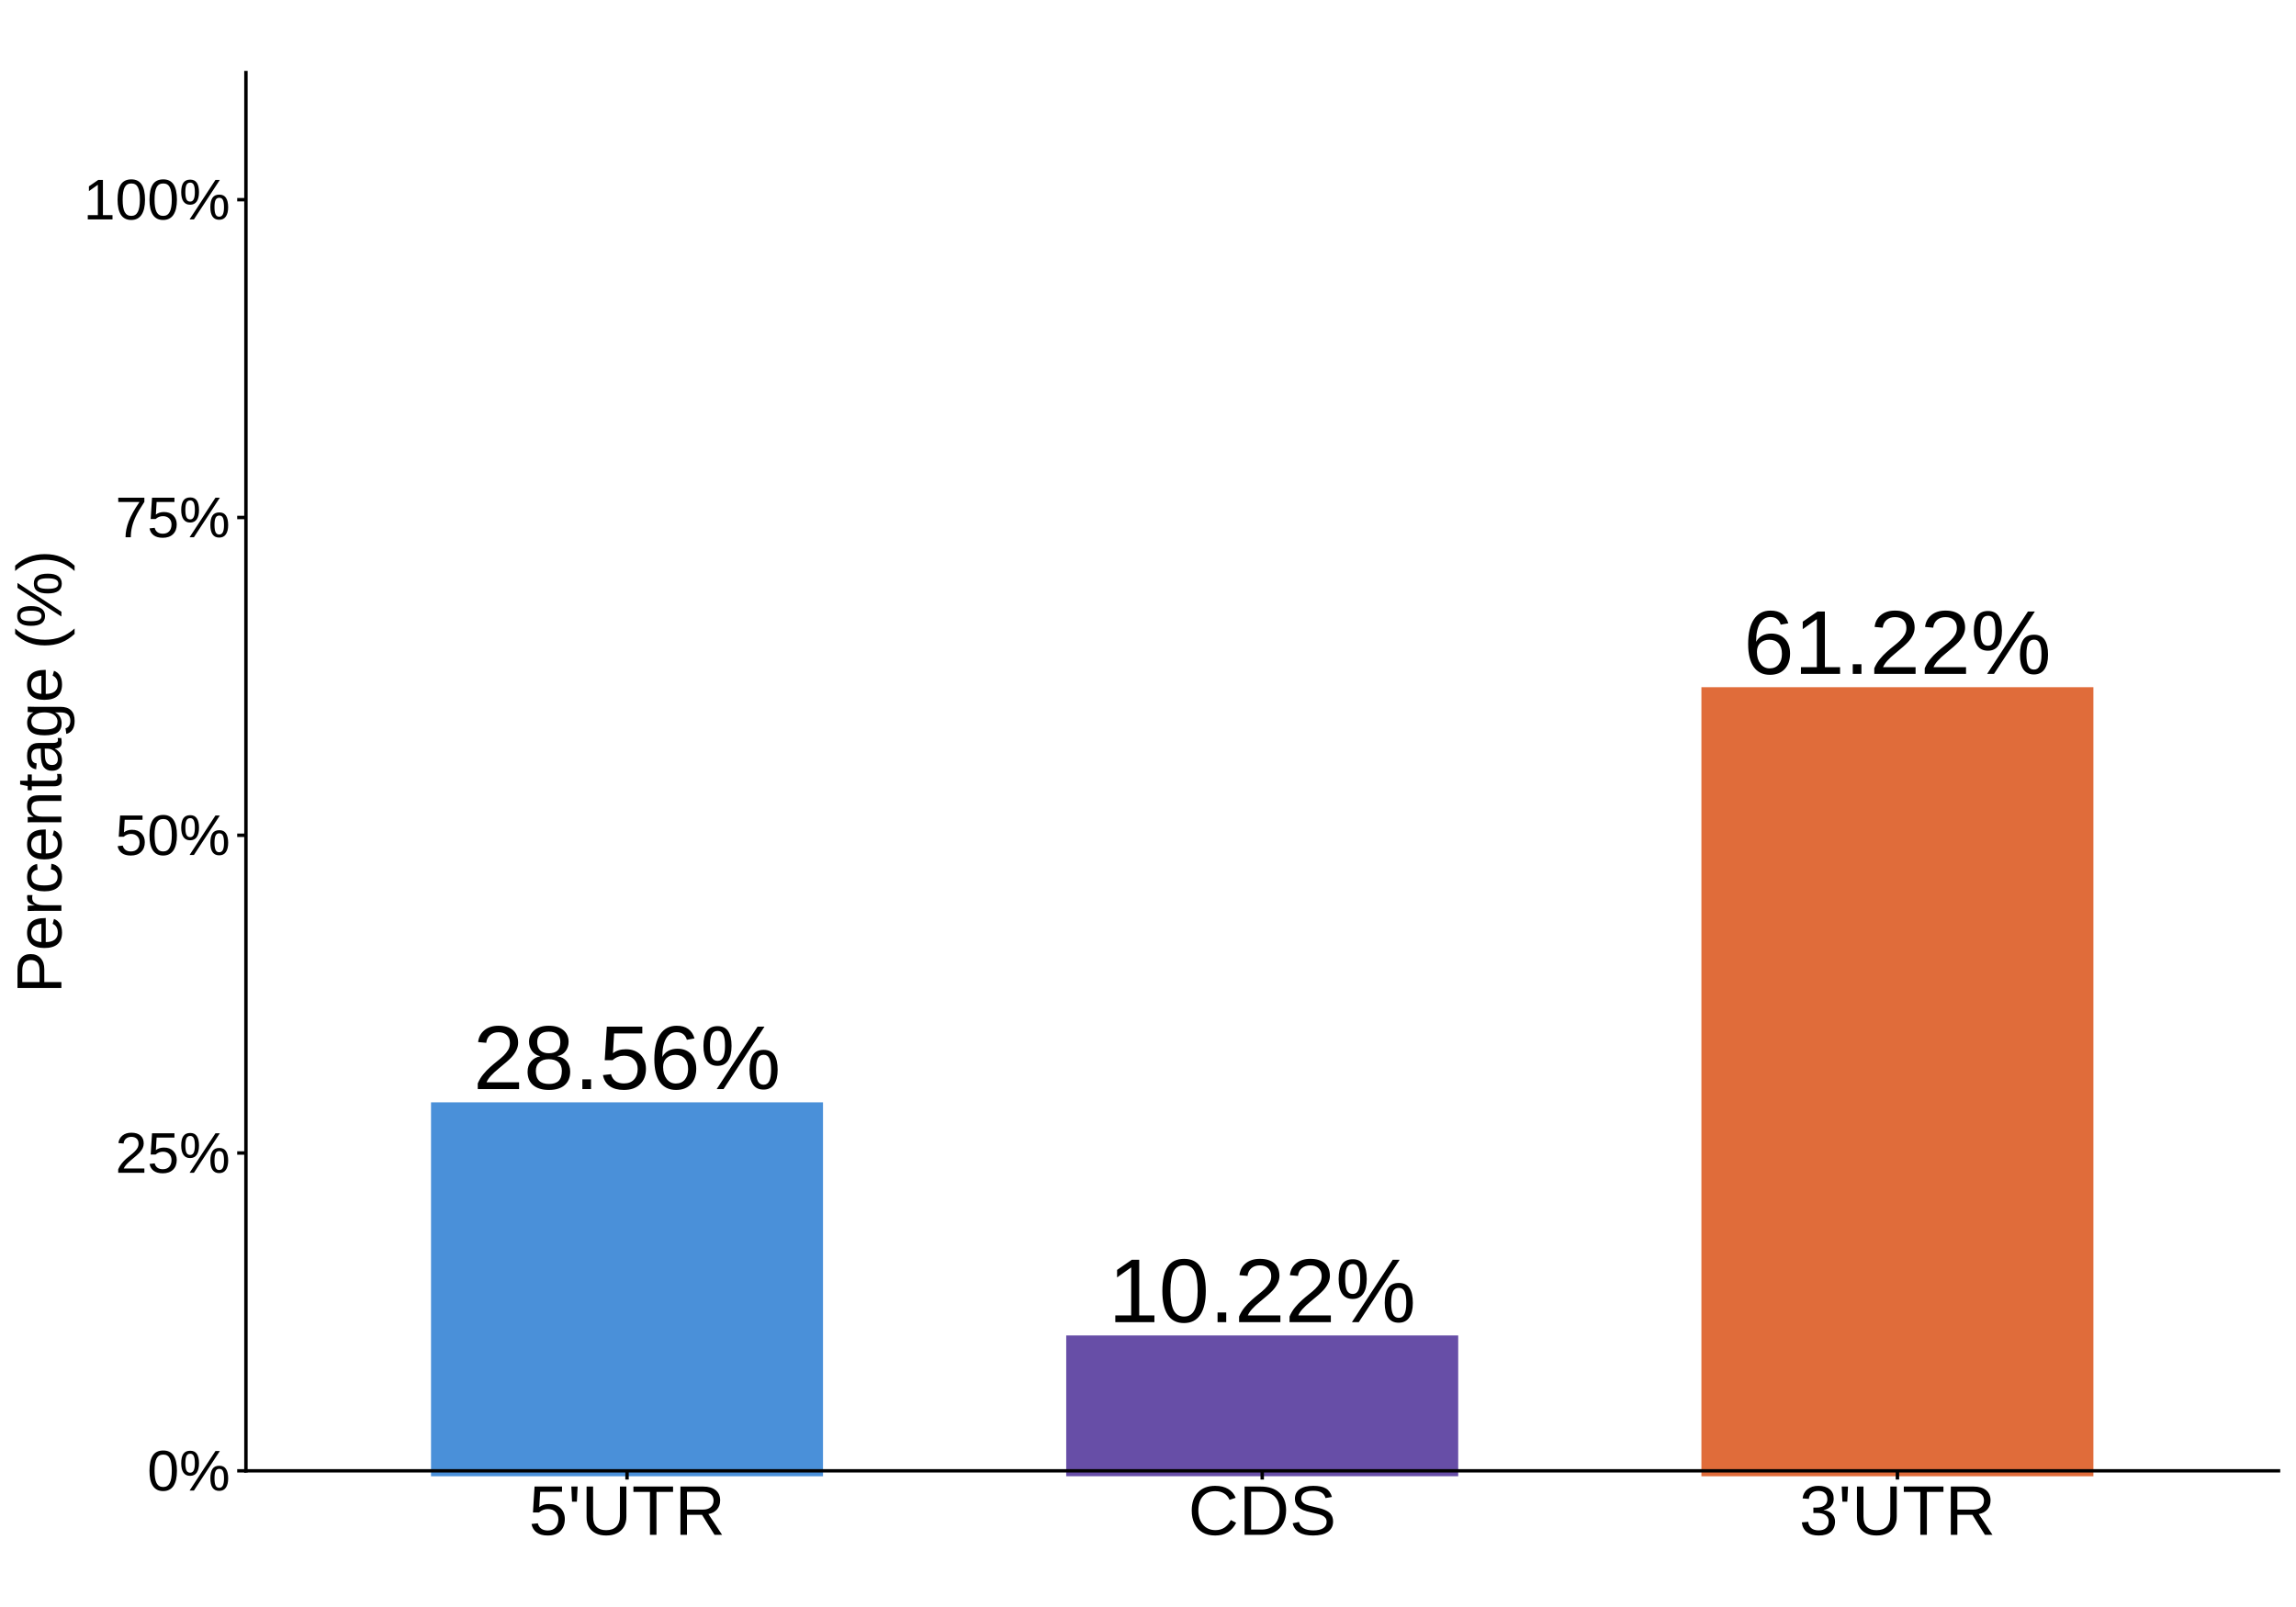
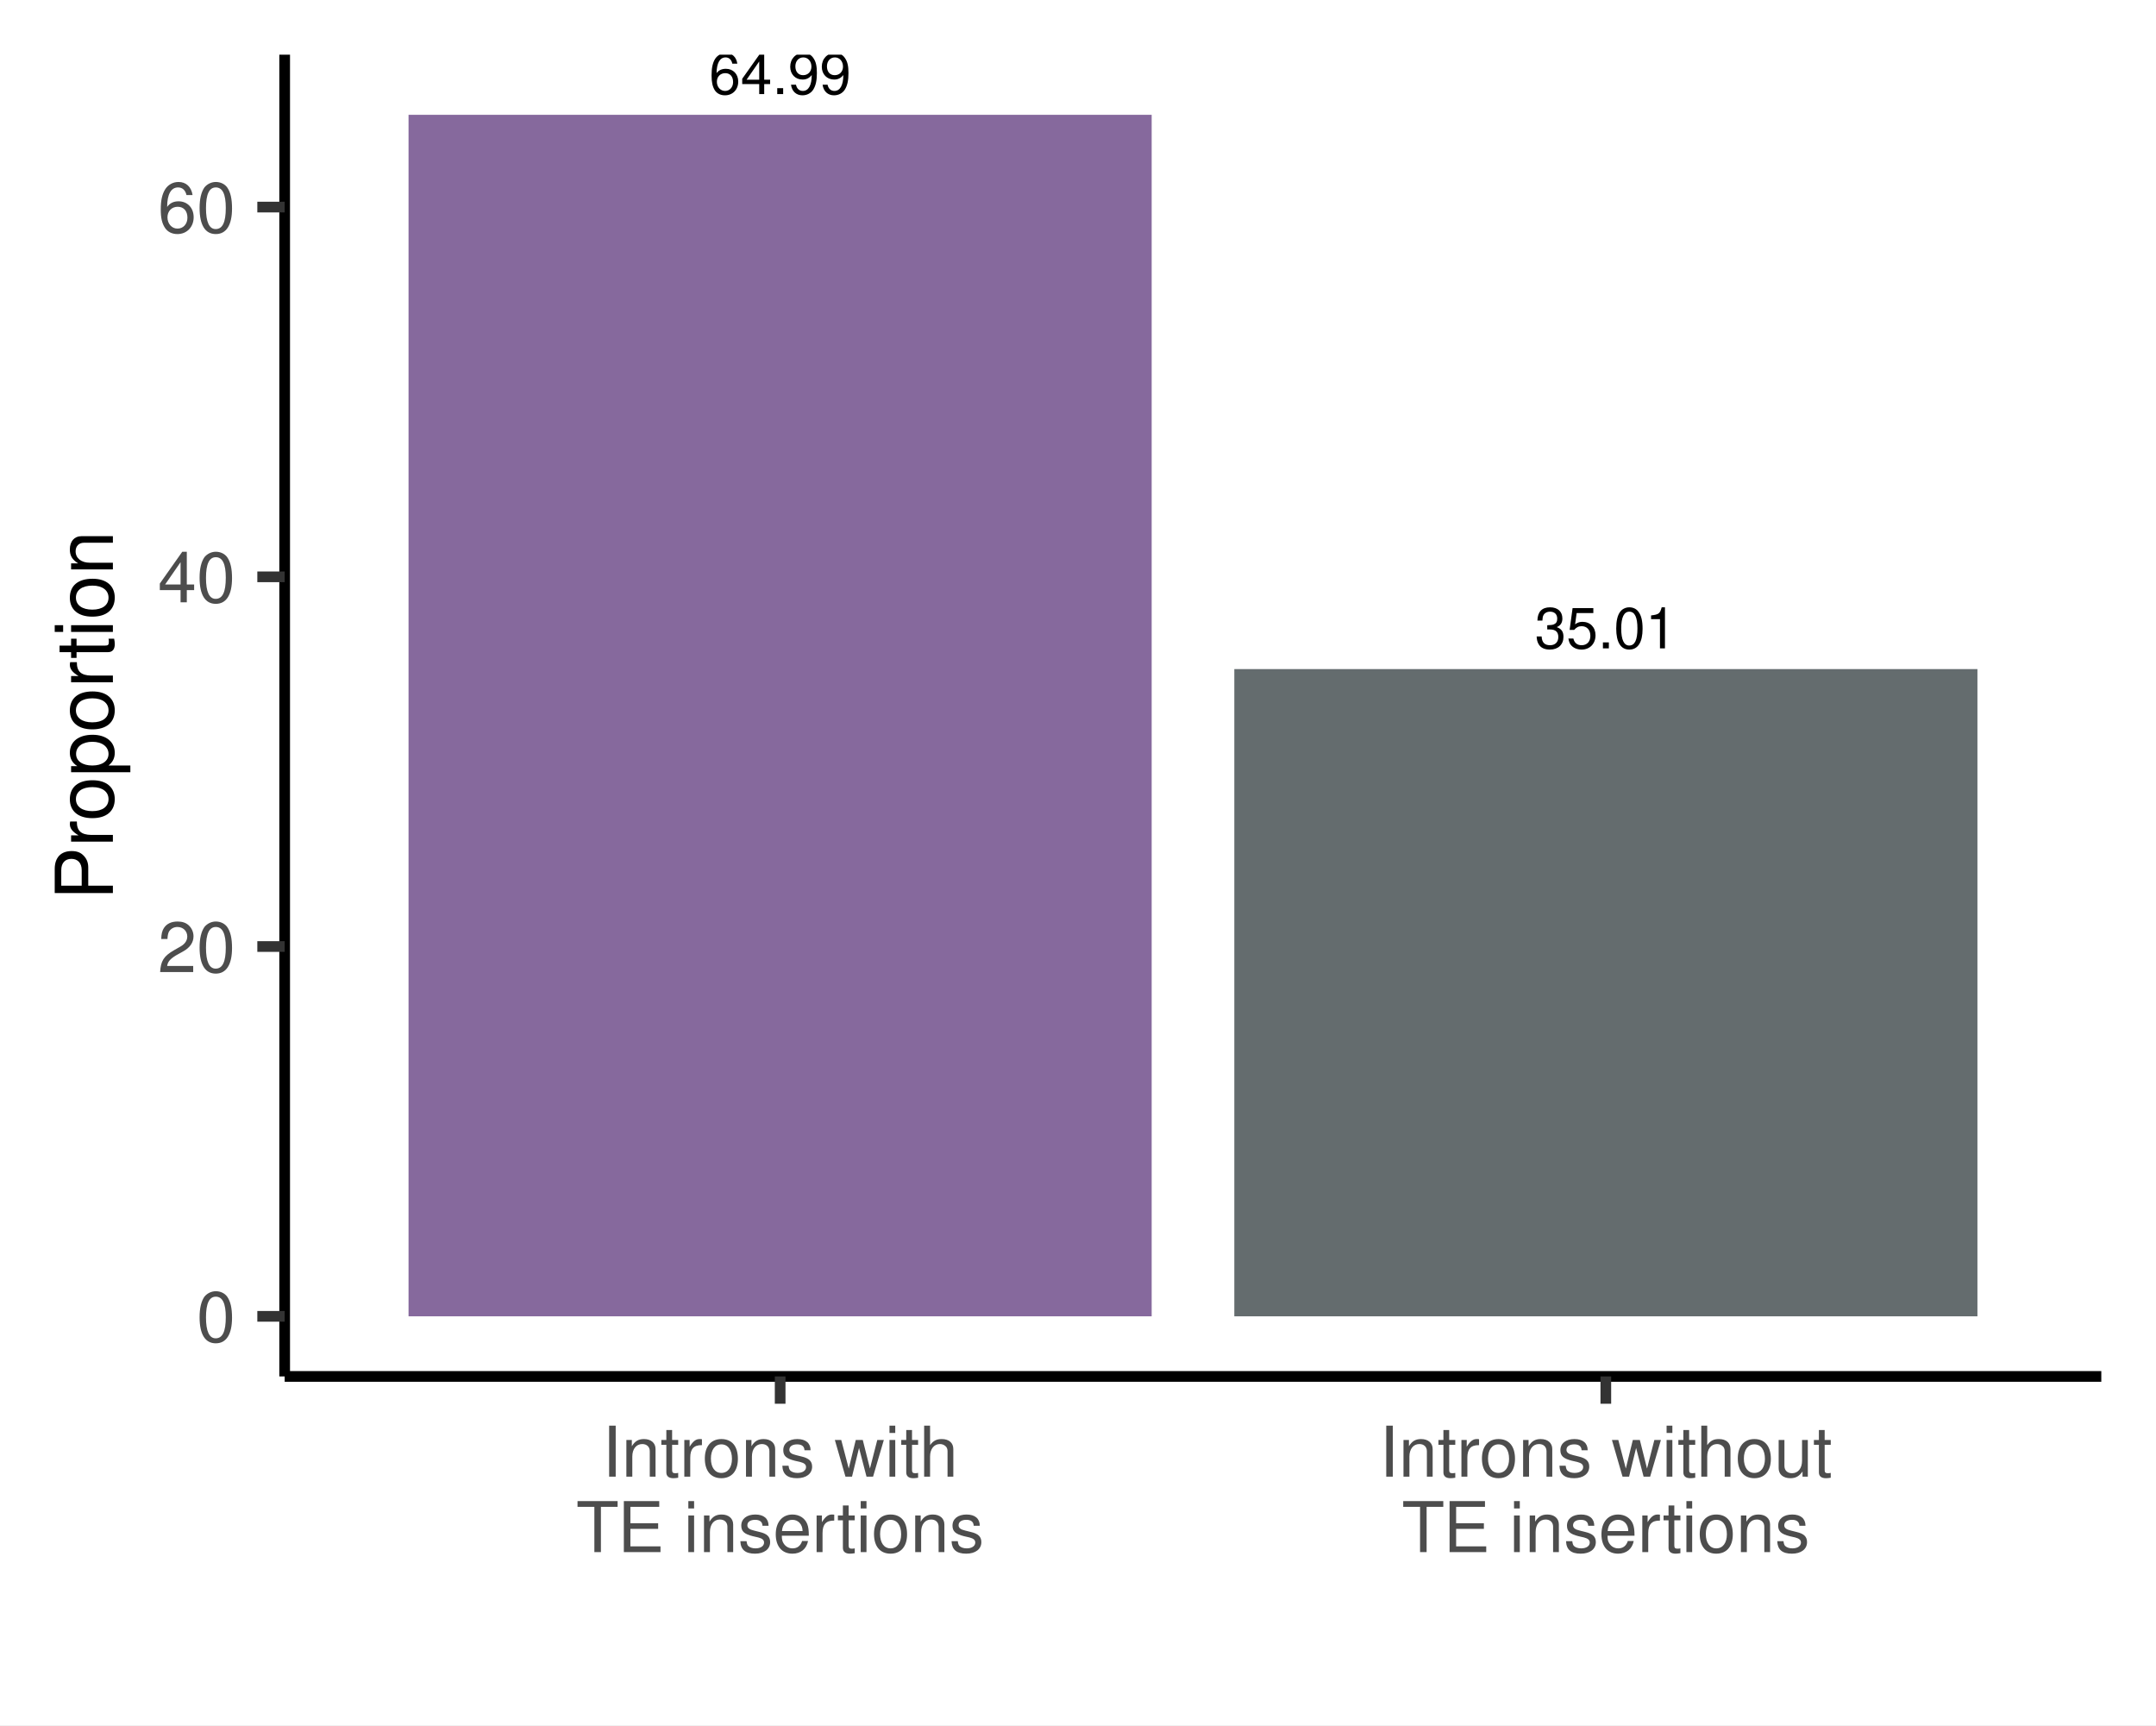
- <svg xmlns="http://www.w3.org/2000/svg" width="720.00pt" height="504.00pt" viewBox="0 0 720.00 504.00">
-   <g class="svglite">
-     <defs>
-       <style type="text/css">
+ <svg xmlns="http://www.w3.org/2000/svg" class="svglite" width="216.00pt" height="172.80pt" viewBox="0 0 216.00 172.80">
+   <defs>
+     <style type="text/css">
    .svglite line, .svglite polyline, .svglite polygon, .svglite path, .svglite rect, .svglite circle {
      fill: none;
      stroke: #000000;
      stroke-linecap: round;
      stroke-linejoin: round;
      stroke-miterlimit: 10.00;
    }
    .svglite text {
      white-space: pre;
    }
-     .svglite g.glyphgroup path {
-       fill: inherit;
-       stroke: none;
-     }
  </style>
-     </defs>
-     <rect width="100%" height="100%" style="stroke: none; fill: #FFFFFF;" />
-     <defs>
-       <clipPath id="cpMC4wMHw3MjAuMDB8MC4wMHw1MDQuMDA=">
-         <rect x="0.00" y="0.00" width="720.00" height="504.00" />
-       </clipPath>
-     </defs>
-     <g clip-path="url(#cpMC4wMHw3MjAuMDB8MC4wMHw1MDQuMDA=)">
-       <rect x="0.00" y="0.00" width="720.00" height="504.00" style="stroke-width: 1.07; stroke: #FFFFFF; fill: #FFFFFF;" />
-       <rect x="77.12" y="22.77" width="637.40" height="438.52" style="stroke-width: 1.07; stroke: none; fill: #FFFFFF;" />
-       <rect x="535.25" y="217.23" width="119.51" height="244.06" style="stroke-width: 3.41; stroke: #E06C3A; stroke-linecap: butt; stroke-linejoin: miter; fill: #E06C3A;" />
-       <rect x="136.87" y="347.43" width="119.51" height="113.86" style="stroke-width: 3.41; stroke: #4A90D9; stroke-linecap: butt; stroke-linejoin: miter; fill: #4A90D9;" />
-       <rect x="336.06" y="420.54" width="119.51" height="40.74" style="stroke-width: 3.41; stroke: #674EA7; stroke-linecap: butt; stroke-linejoin: miter; fill: #674EA7;" />
-       <text x="595.01" y="211.36" text-anchor="middle" style="font-size: 28.45px; font-family: &quot;Liberation Sans&quot;;" textLength="96.44px" lengthAdjust="spacingAndGlyphs">61.22%</text>
-       <text x="196.63" y="341.56" text-anchor="middle" style="font-size: 28.45px; font-family: &quot;Liberation Sans&quot;;" textLength="96.44px" lengthAdjust="spacingAndGlyphs">28.56%</text>
-       <text x="395.82" y="414.67" text-anchor="middle" style="font-size: 28.45px; font-family: &quot;Liberation Sans&quot;;" textLength="96.44px" lengthAdjust="spacingAndGlyphs">10.22%</text>
-       <polyline points="77.12,461.29 77.12,22.77 " style="stroke-width: 1.07; stroke-linecap: square;" />
-       <text x="72.19" y="467.48" text-anchor="end" style="font-size: 18.00px; font-family: &quot;Liberation Sans&quot;;" textLength="26.02px" lengthAdjust="spacingAndGlyphs">0%</text>
-       <text x="72.19" y="367.81" text-anchor="end" style="font-size: 18.00px; font-family: &quot;Liberation Sans&quot;;" textLength="36.03px" lengthAdjust="spacingAndGlyphs">25%</text>
-       <text x="72.19" y="268.15" text-anchor="end" style="font-size: 18.00px; font-family: &quot;Liberation Sans&quot;;" textLength="36.03px" lengthAdjust="spacingAndGlyphs">50%</text>
-       <text x="72.19" y="168.49" text-anchor="end" style="font-size: 18.00px; font-family: &quot;Liberation Sans&quot;;" textLength="36.03px" lengthAdjust="spacingAndGlyphs">75%</text>
-       <text x="72.19" y="68.82" text-anchor="end" style="font-size: 18.00px; font-family: &quot;Liberation Sans&quot;;" textLength="46.05px" lengthAdjust="spacingAndGlyphs">100%</text>
-       <polyline points="74.38,461.29 77.12,461.29 " style="stroke-width: 1.07; stroke-linecap: butt;" />
-       <polyline points="74.38,361.62 77.12,361.62 " style="stroke-width: 1.07; stroke-linecap: butt;" />
-       <polyline points="74.38,261.96 77.12,261.96 " style="stroke-width: 1.07; stroke-linecap: butt;" />
-       <polyline points="74.38,162.30 77.12,162.30 " style="stroke-width: 1.07; stroke-linecap: butt;" />
-       <polyline points="74.38,62.63 77.12,62.63 " style="stroke-width: 1.07; stroke-linecap: butt;" />
-       <polyline points="77.12,461.29 714.52,461.29 " style="stroke-width: 1.07; stroke-linecap: square;" />
-       <polyline points="196.63,464.03 196.63,461.29 " style="stroke-width: 1.07; stroke-linecap: butt;" />
-       <polyline points="395.82,464.03 395.82,461.29 " style="stroke-width: 1.07; stroke-linecap: butt;" />
-       <polyline points="595.01,464.03 595.01,461.29 " style="stroke-width: 1.07; stroke-linecap: butt;" />
-       <text x="196.63" y="481.36" text-anchor="middle" style="font-size: 22.00px; font-family: &quot;Liberation Sans&quot;;" textLength="61.66px" lengthAdjust="spacingAndGlyphs">5'UTR</text>
-       <text x="395.82" y="481.36" text-anchor="middle" style="font-size: 22.00px; font-family: &quot;Liberation Sans&quot;;" textLength="46.45px" lengthAdjust="spacingAndGlyphs">CDS</text>
-       <text x="595.01" y="481.36" text-anchor="middle" style="font-size: 22.00px; font-family: &quot;Liberation Sans&quot;;" textLength="61.66px" lengthAdjust="spacingAndGlyphs">3'UTR</text>
-       <text transform="translate(19.25,242.03) rotate(-90)" text-anchor="middle" style="font-size: 20.00px; font-family: &quot;Liberation Sans&quot;;" textLength="138.97px" lengthAdjust="spacingAndGlyphs">Percentage (%)</text>
-     </g>
+   </defs>
+   <rect width="100%" height="100%" style="stroke: none; fill: #FFFFFF;" />
+   <defs>
+     <clipPath id="cpMC4wMHwyMTYuMDB8MC4wMHwxNzIuODA=">
+       <rect x="0.00" y="0.00" width="216.00" height="172.80" />
+     </clipPath>
+   </defs>
+   <g clip-path="url(#cpMC4wMHwyMTYuMDB8MC4wMHwxNzIuODA=)">
+     <rect x="-0" y="0.00" width="216.00" height="172.80" style="stroke-width: 1.07; stroke: #FFFFFF; fill: #FFFFFF;" />
+   </g>
+   <defs>
+     <clipPath id="cpMjguNTJ8MjEwLjUyfDUuNDh8MTM3Ljg3">
+       <rect x="28.52" y="5.48" width="182.00" height="132.39" />
+     </clipPath>
+   </defs>
+   <g clip-path="url(#cpMjguNTJ8MjEwLjUyfDUuNDh8MTM3Ljg3)">
+     <rect x="28.52" y="5.48" width="182.00" height="132.39" style="stroke-width: 1.07; stroke: none; fill: #FFFFFF;" />
+     <rect x="40.93" y="11.50" width="74.45" height="120.35" style="stroke-width: 1.07; stroke: none; stroke-linecap: butt; stroke-linejoin: miter; fill: #684484; fill-opacity: 0.80;" />
+     <rect x="123.66" y="67.02" width="74.45" height="64.83" style="stroke-width: 1.07; stroke: none; stroke-linecap: butt; stroke-linejoin: miter; fill: #3E474A; fill-opacity: 0.80;" />
+     <text x="78.16" y="9.42" text-anchor="middle" style="font-size: 5.69px; font-family: &quot;Nimbus Sans&quot;;" textLength="14.23px" lengthAdjust="spacingAndGlyphs">64.99</text>
+     <text x="160.88" y="64.94" text-anchor="middle" style="font-size: 5.69px; font-family: &quot;Nimbus Sans&quot;;" textLength="14.23px" lengthAdjust="spacingAndGlyphs">35.01</text>
+   </g>
+   <g clip-path="url(#cpMC4wMHwyMTYuMDB8MC4wMHwxNzIuODA=)">
+     <polyline points="28.52,137.87 28.52,5.48 " style="stroke-width: 1.07; stroke-linecap: butt;" />
+     <text x="23.59" y="134.40" text-anchor="end" style="font-size: 7.00px;fill: #4D4D4D; font-family: &quot;Nimbus Sans&quot;;" textLength="3.90px" lengthAdjust="spacingAndGlyphs">0</text>
+     <text x="23.59" y="97.37" text-anchor="end" style="font-size: 7.00px;fill: #4D4D4D; font-family: &quot;Nimbus Sans&quot;;" textLength="7.79px" lengthAdjust="spacingAndGlyphs">20</text>
+     <text x="23.59" y="60.33" text-anchor="end" style="font-size: 7.00px;fill: #4D4D4D; font-family: &quot;Nimbus Sans&quot;;" textLength="7.79px" lengthAdjust="spacingAndGlyphs">40</text>
+     <text x="23.59" y="23.29" text-anchor="end" style="font-size: 7.00px;fill: #4D4D4D; font-family: &quot;Nimbus Sans&quot;;" textLength="7.79px" lengthAdjust="spacingAndGlyphs">60</text>
+     <polyline points="25.78,131.85 28.52,131.85 " style="stroke-width: 1.07; stroke: #333333; stroke-linecap: butt;" />
+     <polyline points="25.78,94.81 28.52,94.81 " style="stroke-width: 1.07; stroke: #333333; stroke-linecap: butt;" />
+     <polyline points="25.78,57.78 28.52,57.78 " style="stroke-width: 1.07; stroke: #333333; stroke-linecap: butt;" />
+     <polyline points="25.78,20.74 28.52,20.74 " style="stroke-width: 1.07; stroke: #333333; stroke-linecap: butt;" />
+     <polyline points="28.52,137.87 210.52,137.87 " style="stroke-width: 1.07; stroke-linecap: butt;" />
+     <polyline points="78.16,140.61 78.16,137.87 " style="stroke-width: 1.07; stroke: #333333; stroke-linecap: butt;" />
+     <polyline points="160.88,140.61 160.88,137.87 " style="stroke-width: 1.07; stroke: #333333; stroke-linecap: butt;" />
+     <text x="78.16" y="147.91" text-anchor="middle" style="font-size: 7.00px;fill: #4D4D4D; font-family: &quot;Nimbus Sans&quot;;" textLength="35.80px" lengthAdjust="spacingAndGlyphs">Introns with</text>
+     <text x="78.16" y="155.47" text-anchor="middle" style="font-size: 7.00px;fill: #4D4D4D; font-family: &quot;Nimbus Sans&quot;;" textLength="40.85px" lengthAdjust="spacingAndGlyphs">TE insertions</text>
+     <text x="160.88" y="147.91" text-anchor="middle" style="font-size: 7.00px;fill: #4D4D4D; font-family: &quot;Nimbus Sans&quot;;" textLength="45.53px" lengthAdjust="spacingAndGlyphs">Introns without</text>
+     <text x="160.88" y="155.47" text-anchor="middle" style="font-size: 7.00px;fill: #4D4D4D; font-family: &quot;Nimbus Sans&quot;;" textLength="40.85px" lengthAdjust="spacingAndGlyphs">TE insertions</text>
+     <text transform="translate(11.31,71.67) rotate(-90)" text-anchor="middle" style="font-size: 8.00px; font-family: &quot;Nimbus Sans&quot;;" textLength="36.91px" lengthAdjust="spacingAndGlyphs">Proportion</text>
  </g>
</svg>
